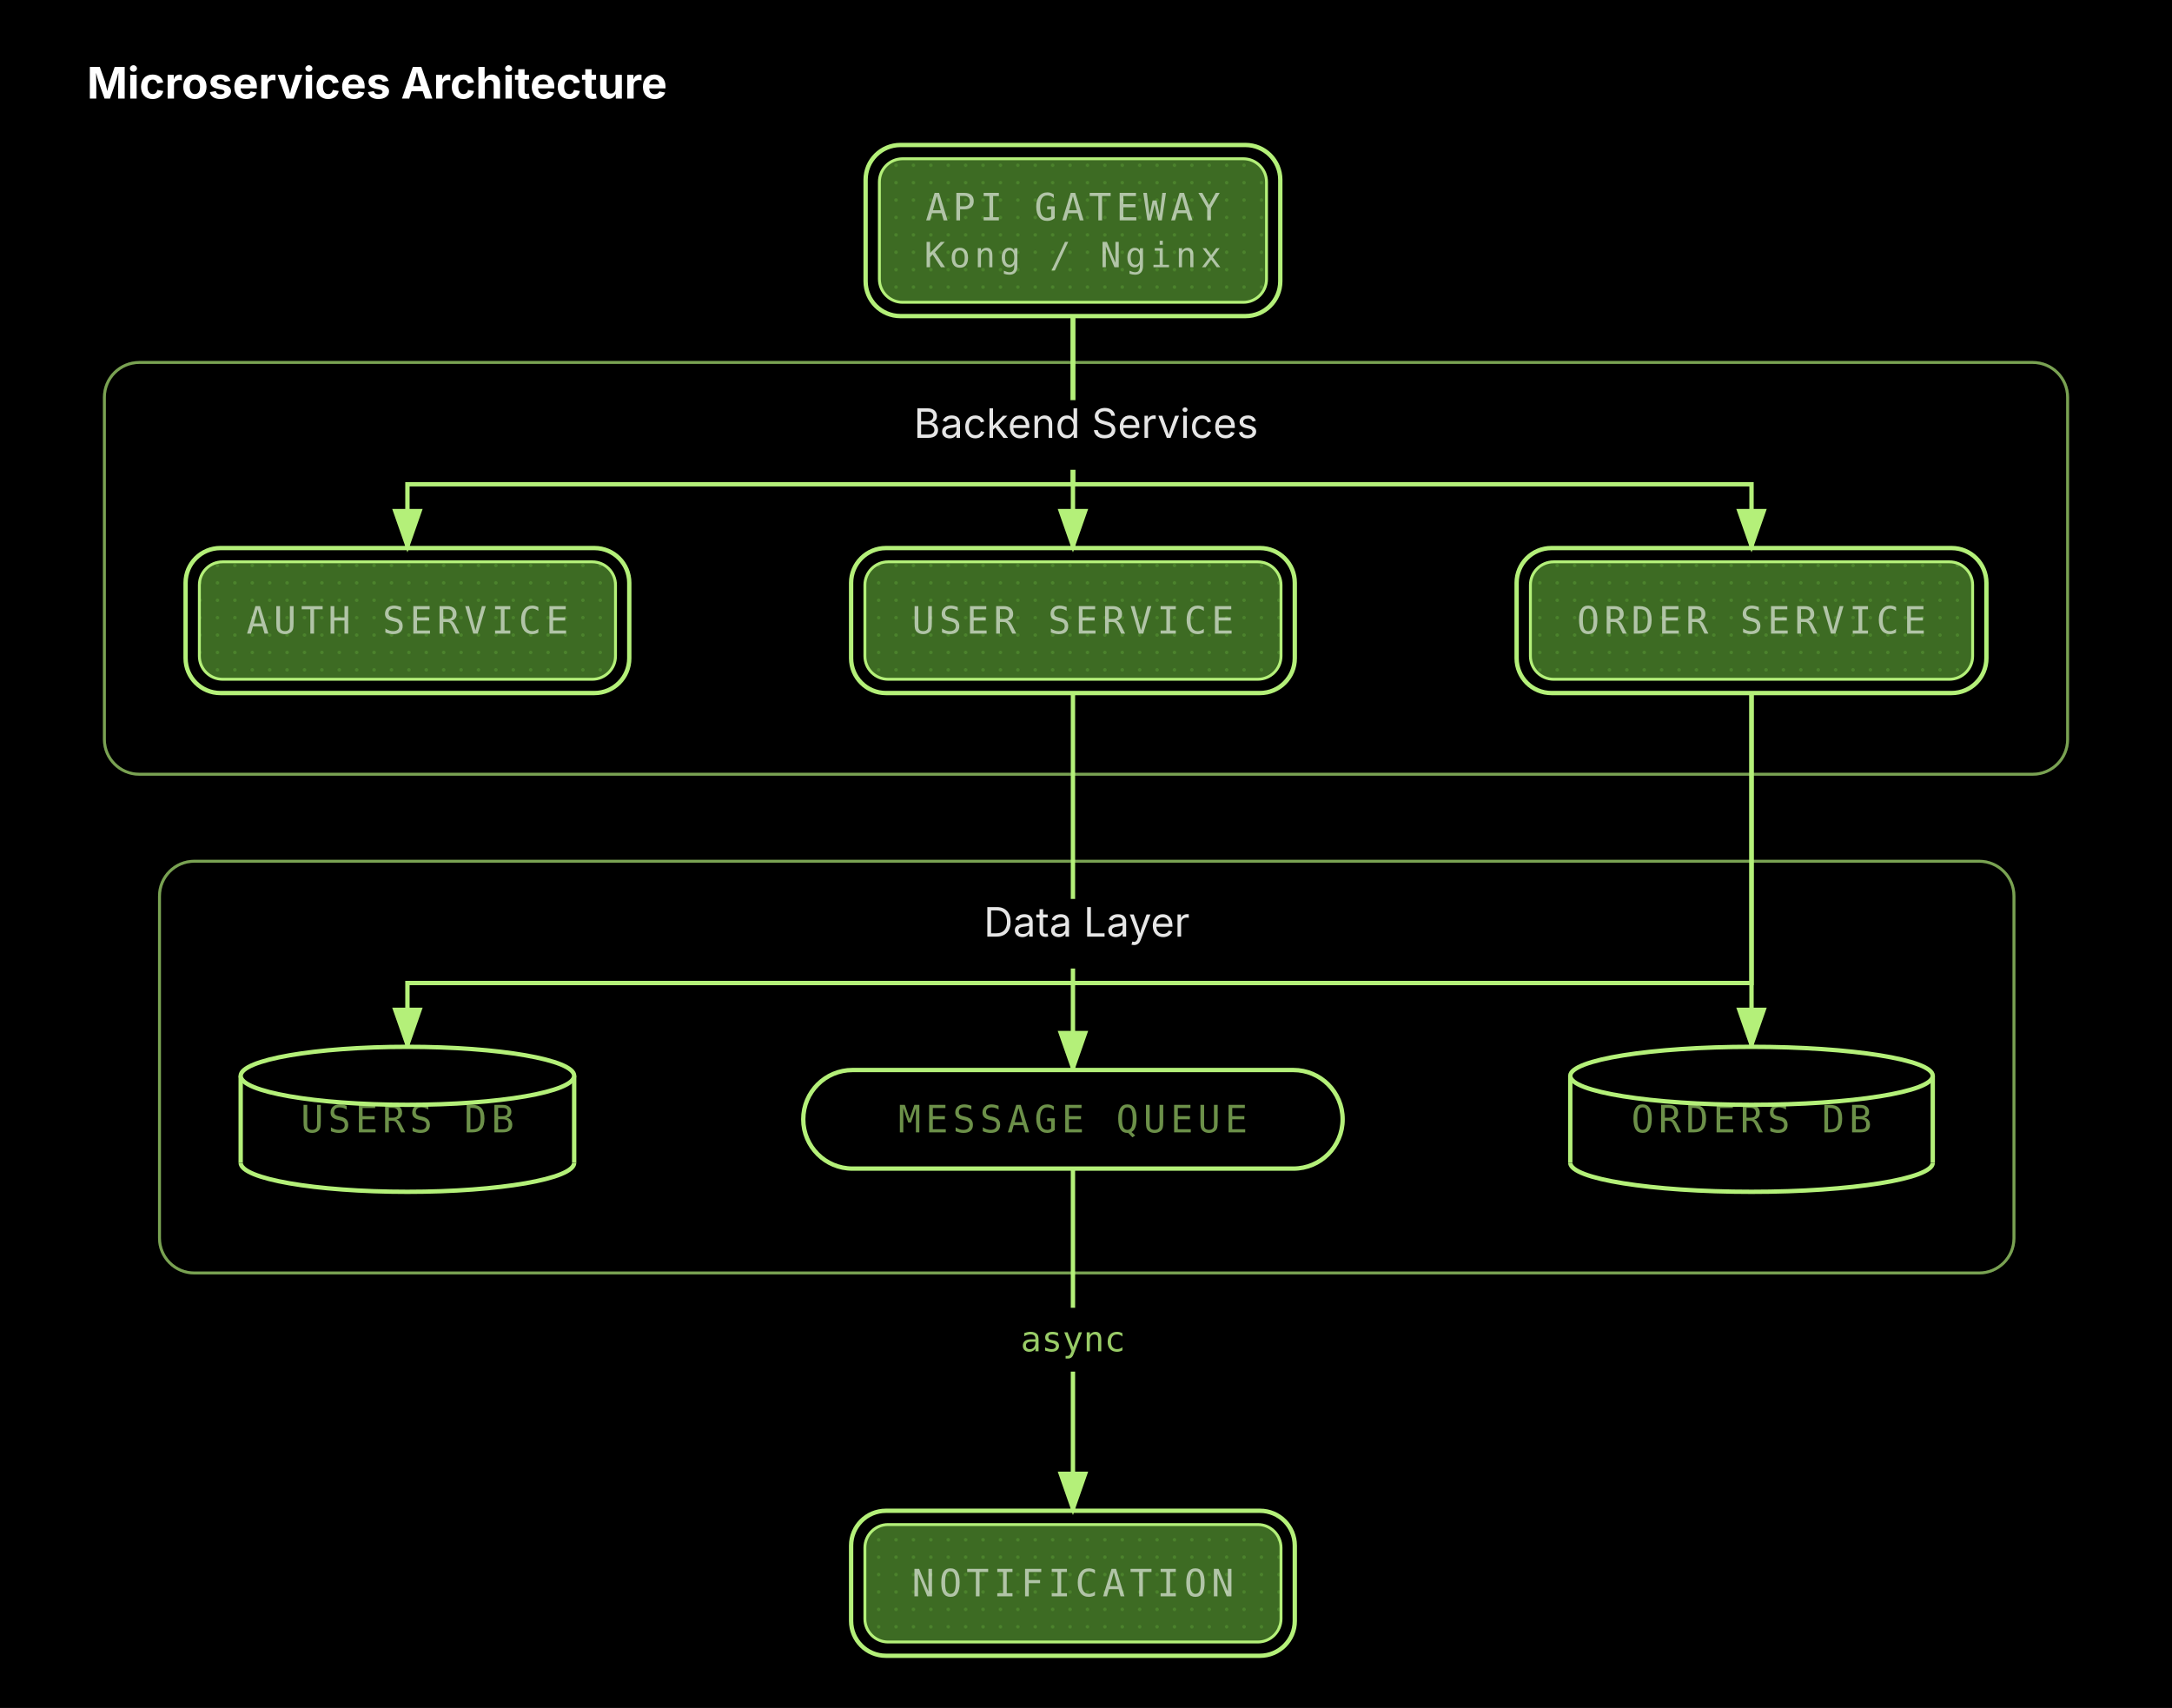
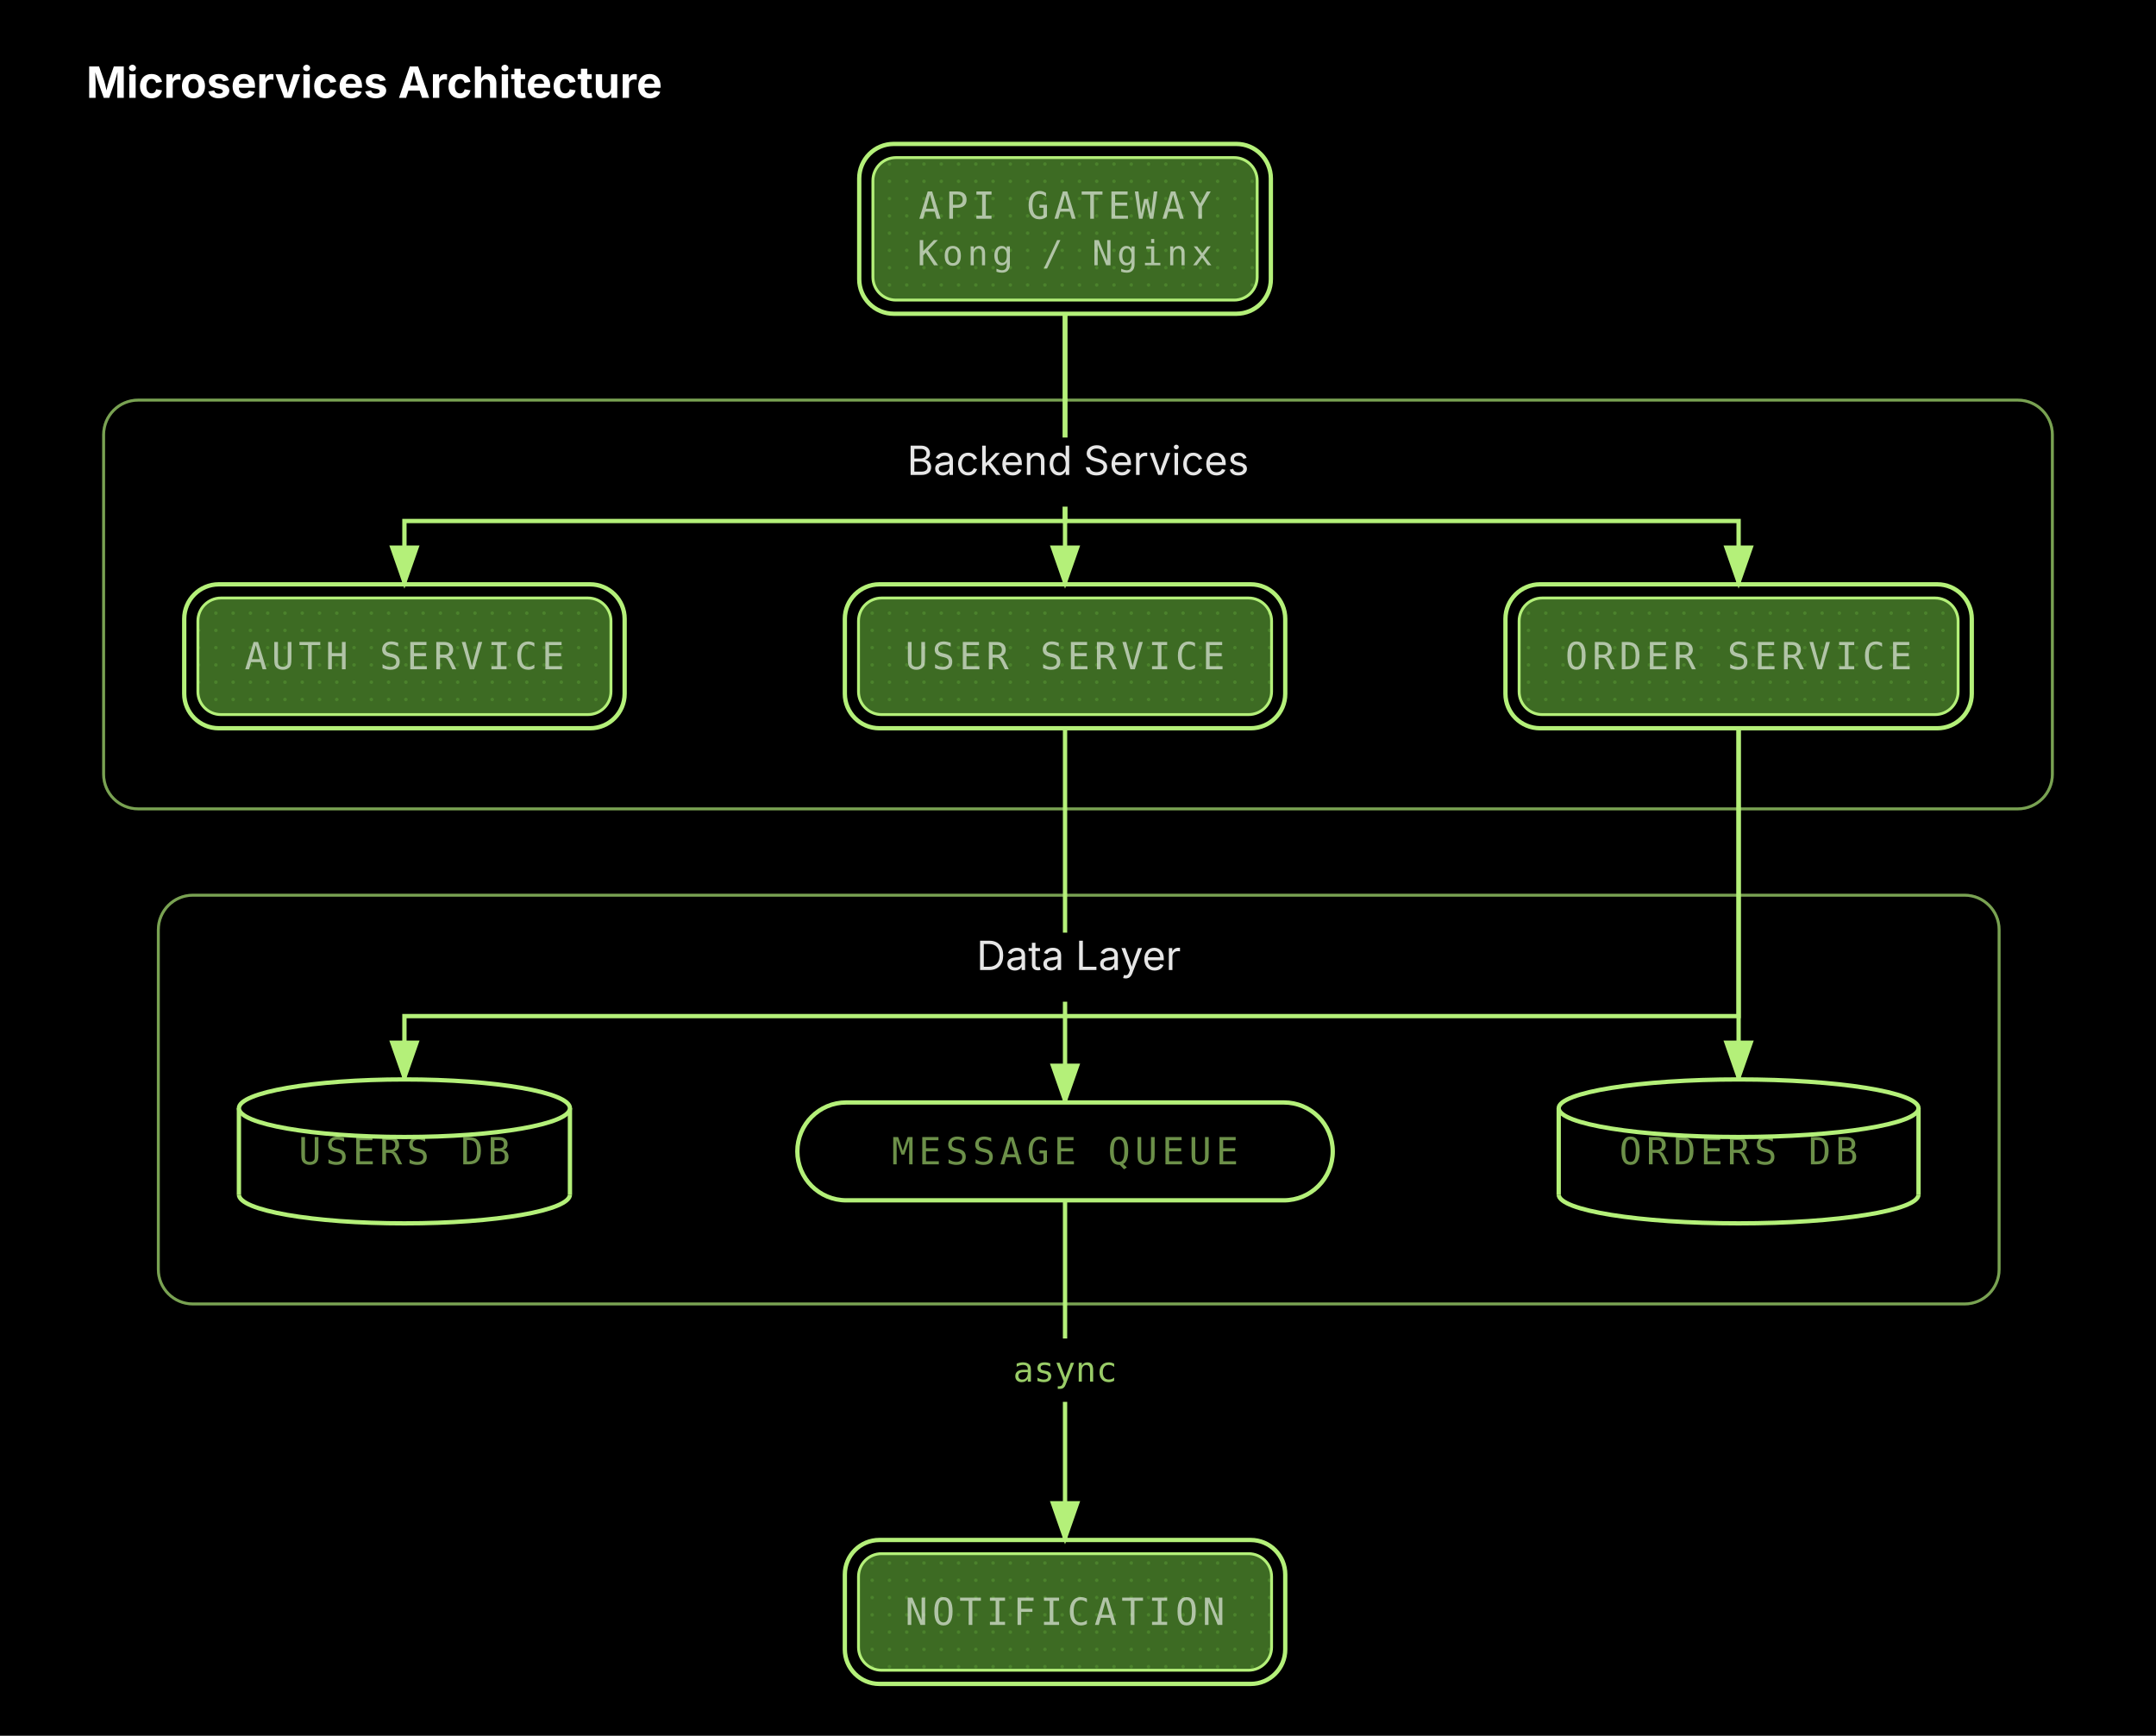
- <svg xmlns="http://www.w3.org/2000/svg" viewBox="0 0 749 589" width="749" height="589">
+ <svg xmlns="http://www.w3.org/2000/svg" viewBox="0 0 749 603" width="749" height="603">
  <defs>
    <pattern id="dotgrid" width="8" height="8" patternUnits="userSpaceOnUse">
      <rect width="8" height="8" fill="#000000" />
      <circle cx="4" cy="4" r="0.8" fill="#b4f079" opacity="0.7" />
    </pattern>
    <pattern id="crosshatch" width="8" height="8" patternUnits="userSpaceOnUse">
      <rect width="8" height="8" fill="#000000" />
      <path d="M0 8L8 0M-1 1L1 -1M7 9L9 7" stroke="#b4f079" stroke-width="0.8" opacity="0.2" />
    </pattern>
    <pattern id="hero" width="6" height="6" patternUnits="userSpaceOnUse">
      <rect width="6" height="6" fill="#3d6b23" />
      <circle cx="3" cy="3" r="0.6" fill="#5a9a35" opacity="0.5" />
    </pattern>
    <marker id="arrowhead" markerWidth="10" markerHeight="7" refX="9" refY="3.5" orient="auto" markerUnits="strokeWidth">
      <polygon points="0 0, 10 3.5, 0 7" fill="#b4f079" />
    </marker>
    <marker id="arrowhead-reverse" markerWidth="10" markerHeight="7" refX="1" refY="3.5" orient="auto" markerUnits="strokeWidth">
      <polygon points="10 0, 0 3.5, 10 7" fill="#b4f079" />
    </marker>
  </defs>
  <rect width="100%" height="100%" fill="#000000" />
  <g class="diagram">
    <text x="30" y="34" font-family="'Inter', 'Helvetica Neue', Arial, sans-serif" font-size="15" fill="#ffffff" font-weight="700">Microservices Architecture</text>
-     <rect x="36" y="125" width="677" height="142" rx="12" fill="transparent" stroke="#b4f079" stroke-width="1" opacity="0.35" />
-     <rect x="36" y="125" width="677" height="142" rx="12" fill="none" stroke="#b4f079" stroke-width="1" opacity="0.5" />
-     <rect x="55" y="297" width="639.5" height="142" rx="12" fill="transparent" stroke="#b4f079" stroke-width="1" opacity="0.35" />
-     <rect x="55" y="297" width="639.5" height="142" rx="12" fill="none" stroke="#b4f079" stroke-width="1" opacity="0.5" />
-     <polyline points="370,109 370,167 140.5,167 140.5,189" fill="none" stroke="#b4f079" stroke-width="1.5" marker-end="url(#arrowhead)" />
-     <line x1="370" y1="109" x2="370" y2="189" stroke="#b4f079" stroke-width="1.5" marker-end="url(#arrowhead)" />
-     <polyline points="370,109 370,167 604,167 604,189" fill="none" stroke="#b4f079" stroke-width="1.5" marker-end="url(#arrowhead)" />
-     <polyline points="370,239 370,339 140.5,339 140.5,361" fill="none" stroke="#b4f079" stroke-width="1.5" marker-end="url(#arrowhead)" />
-     <line x1="604" y1="239" x2="604" y2="361" stroke="#b4f079" stroke-width="1.5" marker-end="url(#arrowhead)" />
-     <polyline points="604,239 604,339 370,339 370,369" fill="none" stroke="#b4f079" stroke-width="1.5" marker-end="url(#arrowhead)" />
-     <line x1="370" y1="403" x2="370" y2="521" stroke="#b4f079" stroke-width="1.5" marker-end="url(#arrowhead)" />
-     <rect x="346.5" y="451" width="47" height="22" rx="4" fill="#000000" />
-     <rect x="304.5" y="138" width="140" height="24" fill="#000000" rx="3" />
-     <text x="374.5" y="151" font-family="'Inter', 'Helvetica Neue', Arial, sans-serif" font-size="14" fill="#ffffff" opacity="0.9" text-anchor="middle">Backend Services</text>
-     <rect x="327.25" y="310" width="95" height="24" fill="#000000" rx="3" />
-     <text x="374.75" y="323" font-family="'Inter', 'Helvetica Neue', Arial, sans-serif" font-size="14" fill="#ffffff" opacity="0.9" text-anchor="middle">Data Layer</text>
+     <rect x="36" y="139" width="677" height="142" rx="12" fill="transparent" stroke="#b4f079" stroke-width="1" opacity="0.35" />
+     <rect x="36" y="139" width="677" height="142" rx="12" fill="none" stroke="#b4f079" stroke-width="1" opacity="0.5" />
+     <rect x="55" y="311" width="639.5" height="142" rx="12" fill="transparent" stroke="#b4f079" stroke-width="1" opacity="0.35" />
+     <rect x="55" y="311" width="639.5" height="142" rx="12" fill="none" stroke="#b4f079" stroke-width="1" opacity="0.5" />
+     <polyline points="370,109 370,181 140.5,181 140.5,203" fill="none" stroke="#b4f079" stroke-width="1.5" marker-end="url(#arrowhead)" />
+     <line x1="370" y1="109" x2="370" y2="203" stroke="#b4f079" stroke-width="1.5" marker-end="url(#arrowhead)" />
+     <polyline points="370,109 370,181 604,181 604,203" fill="none" stroke="#b4f079" stroke-width="1.5" marker-end="url(#arrowhead)" />
+     <polyline points="370,253 370,353 140.5,353 140.5,375" fill="none" stroke="#b4f079" stroke-width="1.5" marker-end="url(#arrowhead)" />
+     <line x1="604" y1="253" x2="604" y2="375" stroke="#b4f079" stroke-width="1.5" marker-end="url(#arrowhead)" />
+     <polyline points="604,253 604,353 370,353 370,383" fill="none" stroke="#b4f079" stroke-width="1.5" marker-end="url(#arrowhead)" />
+     <line x1="370" y1="417" x2="370" y2="535" stroke="#b4f079" stroke-width="1.5" marker-end="url(#arrowhead)" />
+     <rect x="346.5" y="465" width="47" height="22" rx="4" fill="#000000" />
+     <rect x="304.5" y="152" width="140" height="24" fill="#000000" rx="3" />
+     <text x="374.5" y="165" font-family="'Inter', 'Helvetica Neue', Arial, sans-serif" font-size="14" fill="#ffffff" opacity="0.9" text-anchor="middle">Backend Services</text>
+     <rect x="327.25" y="324" width="95" height="24" fill="#000000" rx="3" />
+     <text x="374.75" y="337" font-family="'Inter', 'Helvetica Neue', Arial, sans-serif" font-size="14" fill="#ffffff" opacity="0.9" text-anchor="middle">Data Layer</text>
    <rect x="298.5" y="50" width="143" height="59" rx="12" fill="none" stroke="#b4f079" stroke-width="1.5" />
    <rect x="303.25" y="54.75" width="133.5" height="49.5" rx="8" fill="url(#hero)" stroke="#b4f079" stroke-width="1" />
    <text x="370" y="71.5" font-family="'JetBrains Mono', 'Fira Code', 'SF Mono', 'Cascadia Code', monospace" font-size="13" fill="#ffffff" opacity="0.6" text-anchor="middle" dominant-baseline="central" letter-spacing="0.12em">API GATEWAY</text>
    <text x="370" y="88" font-family="'JetBrains Mono', 'Fira Code', 'SF Mono', 'Cascadia Code', monospace" font-size="12" fill="#ffffff" opacity="0.6" text-anchor="middle" dominant-baseline="central" letter-spacing="0.12em">Kong / Nginx</text>
-     <rect x="64" y="189" width="153" height="50" rx="12" fill="none" stroke="#b4f079" stroke-width="1.5" />
-     <rect x="68.75" y="193.75" width="143.5" height="40.5" rx="8" fill="url(#hero)" stroke="#b4f079" stroke-width="1" />
-     <text x="140.5" y="214" font-family="'JetBrains Mono', 'Fira Code', 'SF Mono', 'Cascadia Code', monospace" font-size="13" fill="#ffffff" opacity="0.6" text-anchor="middle" dominant-baseline="central" letter-spacing="0.12em">AUTH SERVICE</text>
-     <rect x="293.5" y="189" width="153" height="50" rx="12" fill="none" stroke="#b4f079" stroke-width="1.5" />
-     <rect x="298.25" y="193.75" width="143.5" height="40.5" rx="8" fill="url(#hero)" stroke="#b4f079" stroke-width="1" />
-     <text x="370" y="214" font-family="'JetBrains Mono', 'Fira Code', 'SF Mono', 'Cascadia Code', monospace" font-size="13" fill="#ffffff" opacity="0.6" text-anchor="middle" dominant-baseline="central" letter-spacing="0.12em">USER SERVICE</text>
-     <rect x="523" y="189" width="162" height="50" rx="12" fill="none" stroke="#b4f079" stroke-width="1.5" />
-     <rect x="527.75" y="193.75" width="152.5" height="40.5" rx="8" fill="url(#hero)" stroke="#b4f079" stroke-width="1" />
-     <text x="604" y="214" font-family="'JetBrains Mono', 'Fira Code', 'SF Mono', 'Cascadia Code', monospace" font-size="13" fill="#ffffff" opacity="0.6" text-anchor="middle" dominant-baseline="central" letter-spacing="0.12em">ORDER SERVICE</text>
-     <rect x="293.5" y="521" width="153" height="50" rx="12" fill="none" stroke="#b4f079" stroke-width="1.5" />
-     <rect x="298.25" y="525.75" width="143.5" height="40.5" rx="8" fill="url(#hero)" stroke="#b4f079" stroke-width="1" />
-     <text x="370" y="546" font-family="'JetBrains Mono', 'Fira Code', 'SF Mono', 'Cascadia Code', monospace" font-size="13" fill="#ffffff" opacity="0.6" text-anchor="middle" dominant-baseline="central" letter-spacing="0.12em">NOTIFICATION</text>
-     <rect x="83" y="371" width="115" height="30" fill="#000000" stroke="none" />
-     <line x1="83" y1="371" x2="83" y2="401" stroke="#b4f079" stroke-width="1.5" />
-     <line x1="198" y1="371" x2="198" y2="401" stroke="#b4f079" stroke-width="1.5" />
-     <ellipse cx="140.5" cy="371" rx="57.5" ry="10" fill="#000000" stroke="#b4f079" stroke-width="1.5" />
-     <path d="M83,401 A57.5,10 0 0,0 198,401" fill="#000000" stroke="#b4f079" stroke-width="1.5" />
-     <text x="140.5" y="386" font-family="'JetBrains Mono', 'Fira Code', 'SF Mono', 'Cascadia Code', monospace" font-size="13" fill="#b4f079" opacity="0.6" text-anchor="middle" dominant-baseline="central" letter-spacing="0.12em">USERS DB</text>
-     <rect x="541.5" y="371" width="125" height="30" fill="#000000" stroke="none" />
-     <line x1="541.5" y1="371" x2="541.5" y2="401" stroke="#b4f079" stroke-width="1.5" />
-     <line x1="666.5" y1="371" x2="666.5" y2="401" stroke="#b4f079" stroke-width="1.5" />
-     <ellipse cx="604" cy="371" rx="62.5" ry="10" fill="#000000" stroke="#b4f079" stroke-width="1.5" />
-     <path d="M541.5,401 A62.5,10 0 0,0 666.5,401" fill="#000000" stroke="#b4f079" stroke-width="1.5" />
-     <text x="604" y="386" font-family="'JetBrains Mono', 'Fira Code', 'SF Mono', 'Cascadia Code', monospace" font-size="13" fill="#b4f079" opacity="0.6" text-anchor="middle" dominant-baseline="central" letter-spacing="0.12em">ORDERS DB</text>
-     <rect x="277" y="369" width="186" height="34" rx="17" fill="#000000" stroke="#b4f079" stroke-width="1.5" />
-     <text x="370" y="386" font-family="'JetBrains Mono', 'Fira Code', 'SF Mono', 'Cascadia Code', monospace" font-size="13" fill="#b4f079" opacity="0.6" text-anchor="middle" dominant-baseline="central" letter-spacing="0.12em">MESSAGE QUEUE</text>
-     <text x="370" y="466" font-family="'JetBrains Mono', 'Fira Code', 'SF Mono', 'Cascadia Code', monospace" font-size="12" fill="#b4f079" opacity="0.85" text-anchor="middle">async</text>
+     <rect x="64" y="203" width="153" height="50" rx="12" fill="none" stroke="#b4f079" stroke-width="1.5" />
+     <rect x="68.75" y="207.75" width="143.5" height="40.5" rx="8" fill="url(#hero)" stroke="#b4f079" stroke-width="1" />
+     <text x="140.5" y="228" font-family="'JetBrains Mono', 'Fira Code', 'SF Mono', 'Cascadia Code', monospace" font-size="13" fill="#ffffff" opacity="0.6" text-anchor="middle" dominant-baseline="central" letter-spacing="0.12em">AUTH SERVICE</text>
+     <rect x="293.5" y="203" width="153" height="50" rx="12" fill="none" stroke="#b4f079" stroke-width="1.5" />
+     <rect x="298.25" y="207.75" width="143.5" height="40.5" rx="8" fill="url(#hero)" stroke="#b4f079" stroke-width="1" />
+     <text x="370" y="228" font-family="'JetBrains Mono', 'Fira Code', 'SF Mono', 'Cascadia Code', monospace" font-size="13" fill="#ffffff" opacity="0.6" text-anchor="middle" dominant-baseline="central" letter-spacing="0.12em">USER SERVICE</text>
+     <rect x="523" y="203" width="162" height="50" rx="12" fill="none" stroke="#b4f079" stroke-width="1.5" />
+     <rect x="527.75" y="207.75" width="152.5" height="40.5" rx="8" fill="url(#hero)" stroke="#b4f079" stroke-width="1" />
+     <text x="604" y="228" font-family="'JetBrains Mono', 'Fira Code', 'SF Mono', 'Cascadia Code', monospace" font-size="13" fill="#ffffff" opacity="0.6" text-anchor="middle" dominant-baseline="central" letter-spacing="0.12em">ORDER SERVICE</text>
+     <rect x="293.5" y="535" width="153" height="50" rx="12" fill="none" stroke="#b4f079" stroke-width="1.5" />
+     <rect x="298.25" y="539.75" width="143.5" height="40.5" rx="8" fill="url(#hero)" stroke="#b4f079" stroke-width="1" />
+     <text x="370" y="560" font-family="'JetBrains Mono', 'Fira Code', 'SF Mono', 'Cascadia Code', monospace" font-size="13" fill="#ffffff" opacity="0.6" text-anchor="middle" dominant-baseline="central" letter-spacing="0.12em">NOTIFICATION</text>
+     <rect x="83" y="385" width="115" height="30" fill="#000000" stroke="none" />
+     <line x1="83" y1="385" x2="83" y2="415" stroke="#b4f079" stroke-width="1.5" />
+     <line x1="198" y1="385" x2="198" y2="415" stroke="#b4f079" stroke-width="1.5" />
+     <ellipse cx="140.5" cy="385" rx="57.5" ry="10" fill="#000000" stroke="#b4f079" stroke-width="1.5" />
+     <path d="M83,415 A57.5,10 0 0,0 198,415" fill="#000000" stroke="#b4f079" stroke-width="1.5" />
+     <text x="140.5" y="400" font-family="'JetBrains Mono', 'Fira Code', 'SF Mono', 'Cascadia Code', monospace" font-size="13" fill="#b4f079" opacity="0.6" text-anchor="middle" dominant-baseline="central" letter-spacing="0.12em">USERS DB</text>
+     <rect x="541.5" y="385" width="125" height="30" fill="#000000" stroke="none" />
+     <line x1="541.5" y1="385" x2="541.5" y2="415" stroke="#b4f079" stroke-width="1.5" />
+     <line x1="666.5" y1="385" x2="666.5" y2="415" stroke="#b4f079" stroke-width="1.5" />
+     <ellipse cx="604" cy="385" rx="62.5" ry="10" fill="#000000" stroke="#b4f079" stroke-width="1.5" />
+     <path d="M541.5,415 A62.5,10 0 0,0 666.5,415" fill="#000000" stroke="#b4f079" stroke-width="1.5" />
+     <text x="604" y="400" font-family="'JetBrains Mono', 'Fira Code', 'SF Mono', 'Cascadia Code', monospace" font-size="13" fill="#b4f079" opacity="0.6" text-anchor="middle" dominant-baseline="central" letter-spacing="0.12em">ORDERS DB</text>
+     <rect x="277" y="383" width="186" height="34" rx="17" fill="#000000" stroke="#b4f079" stroke-width="1.5" />
+     <text x="370" y="400" font-family="'JetBrains Mono', 'Fira Code', 'SF Mono', 'Cascadia Code', monospace" font-size="13" fill="#b4f079" opacity="0.6" text-anchor="middle" dominant-baseline="central" letter-spacing="0.12em">MESSAGE QUEUE</text>
+     <text x="370" y="480" font-family="'JetBrains Mono', 'Fira Code', 'SF Mono', 'Cascadia Code', monospace" font-size="12" fill="#b4f079" opacity="0.85" text-anchor="middle">async</text>
  </g>
</svg>
